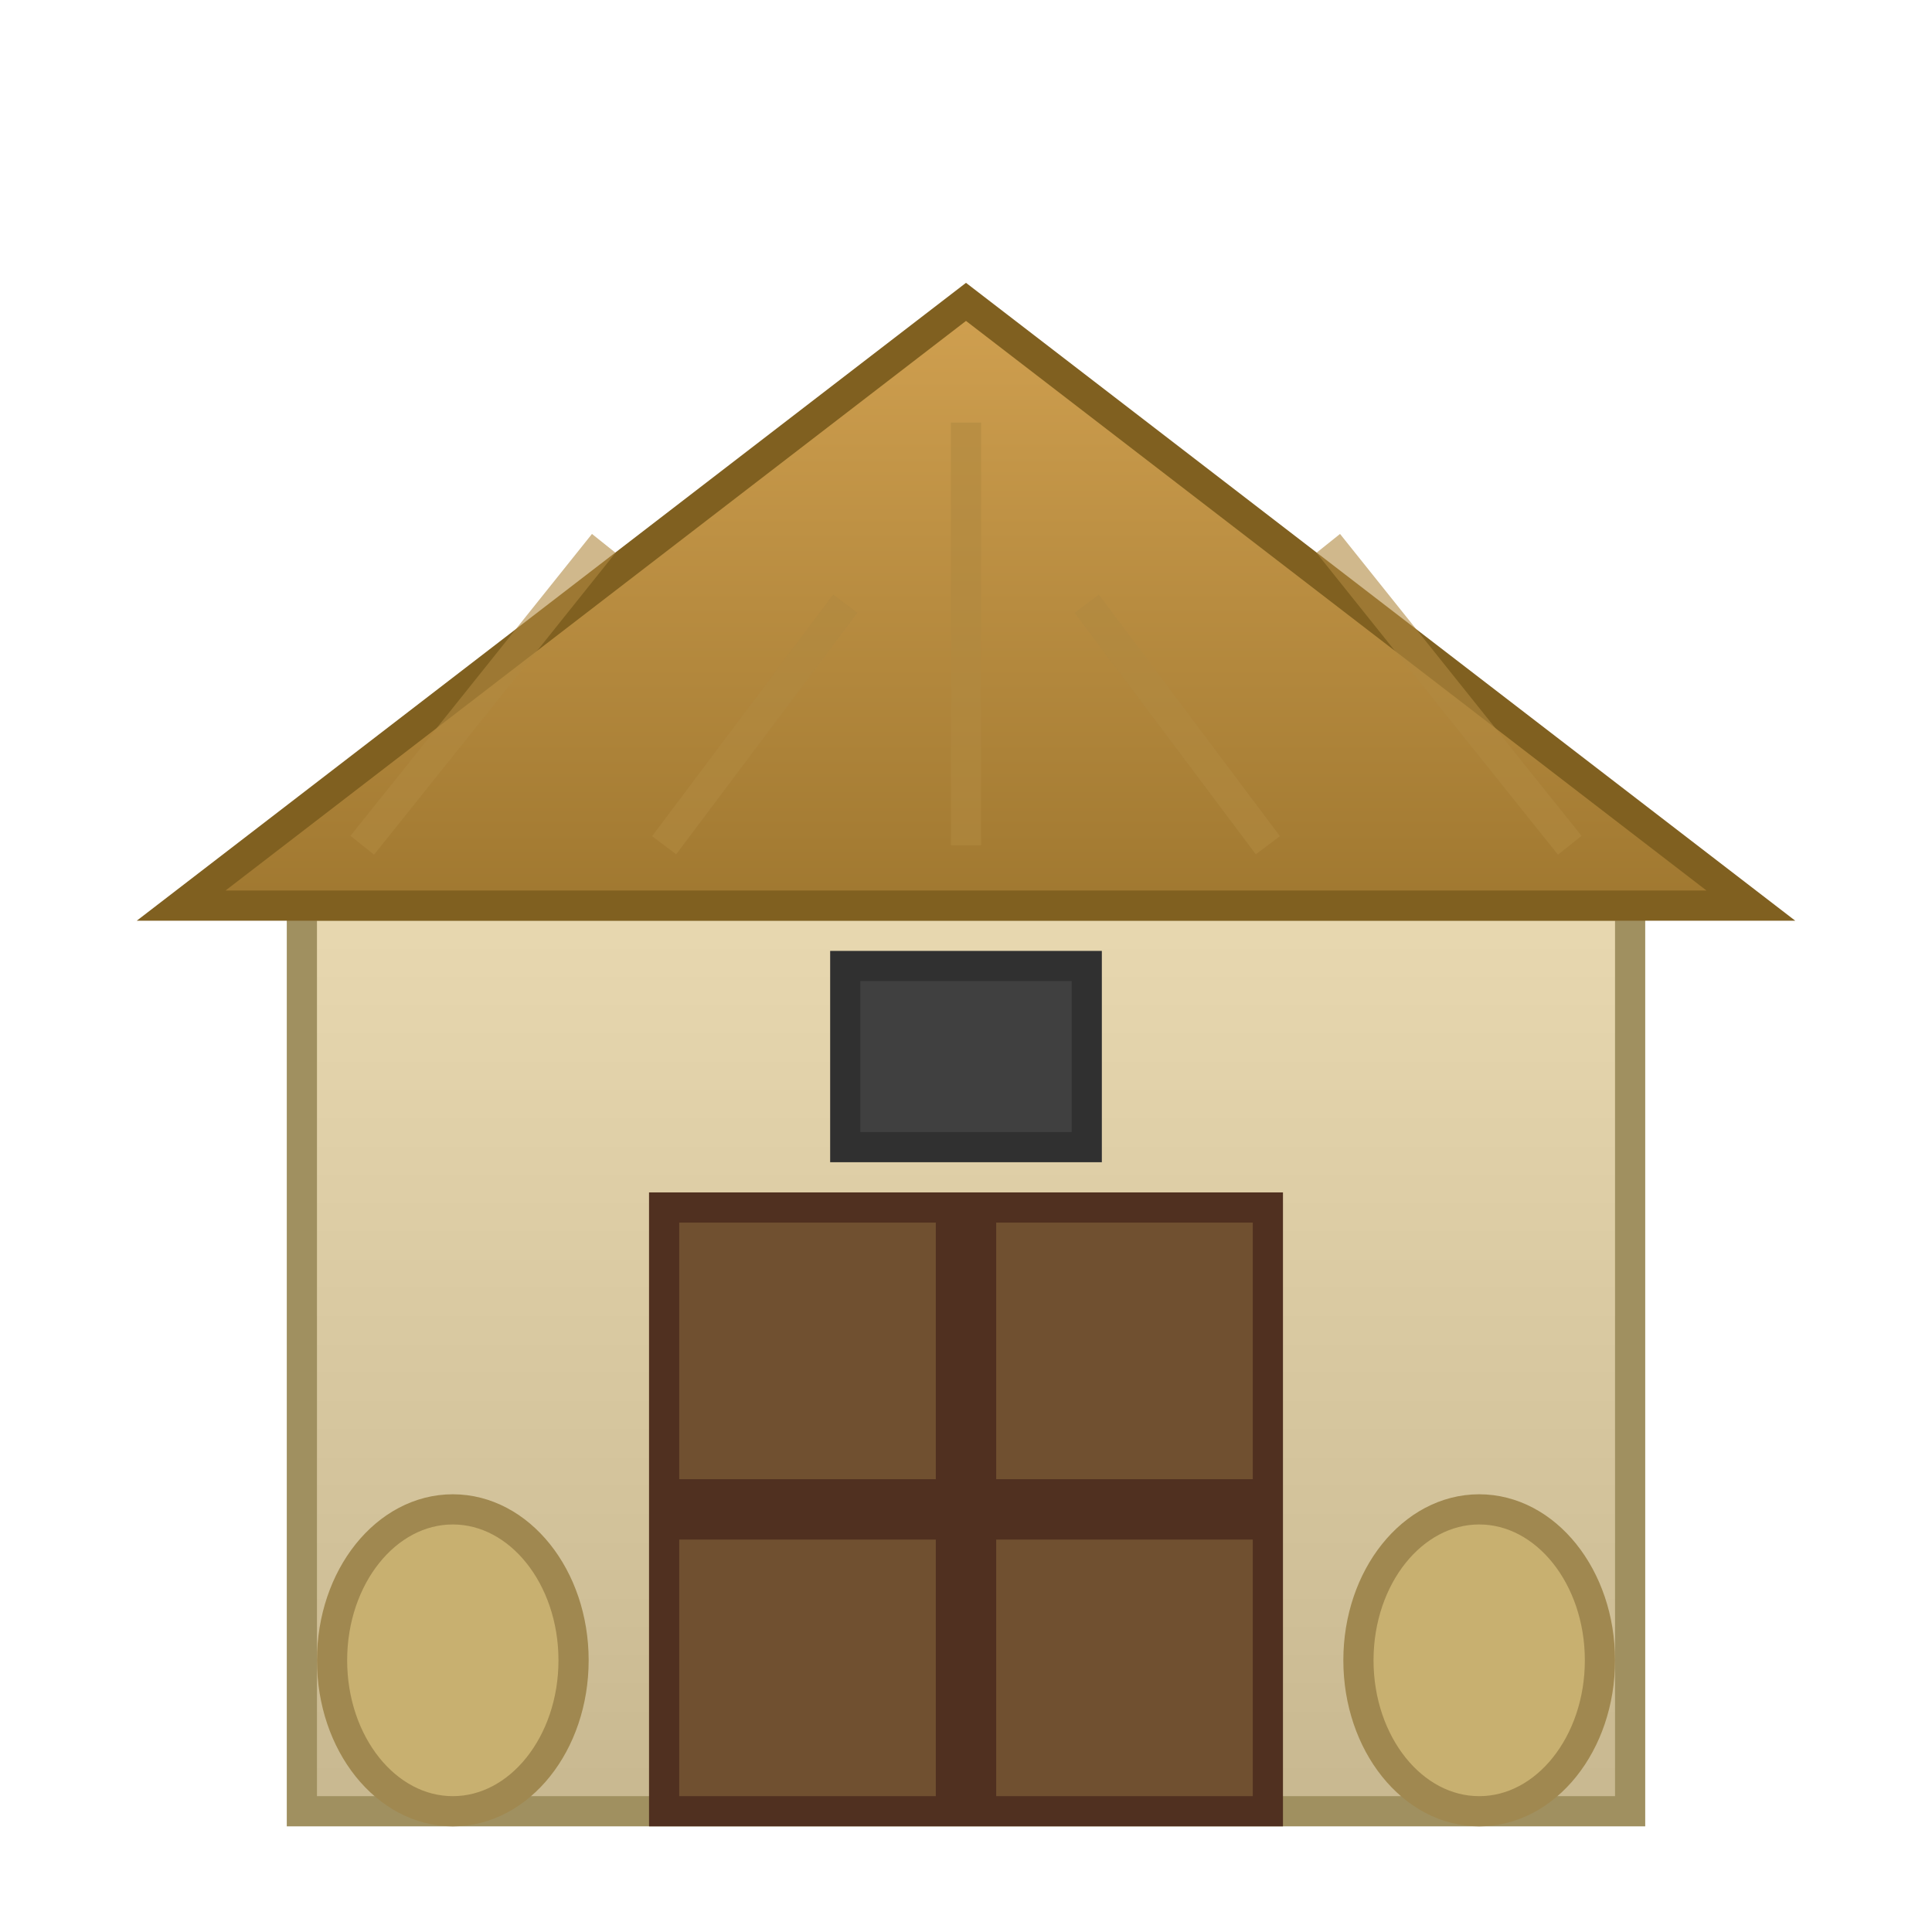
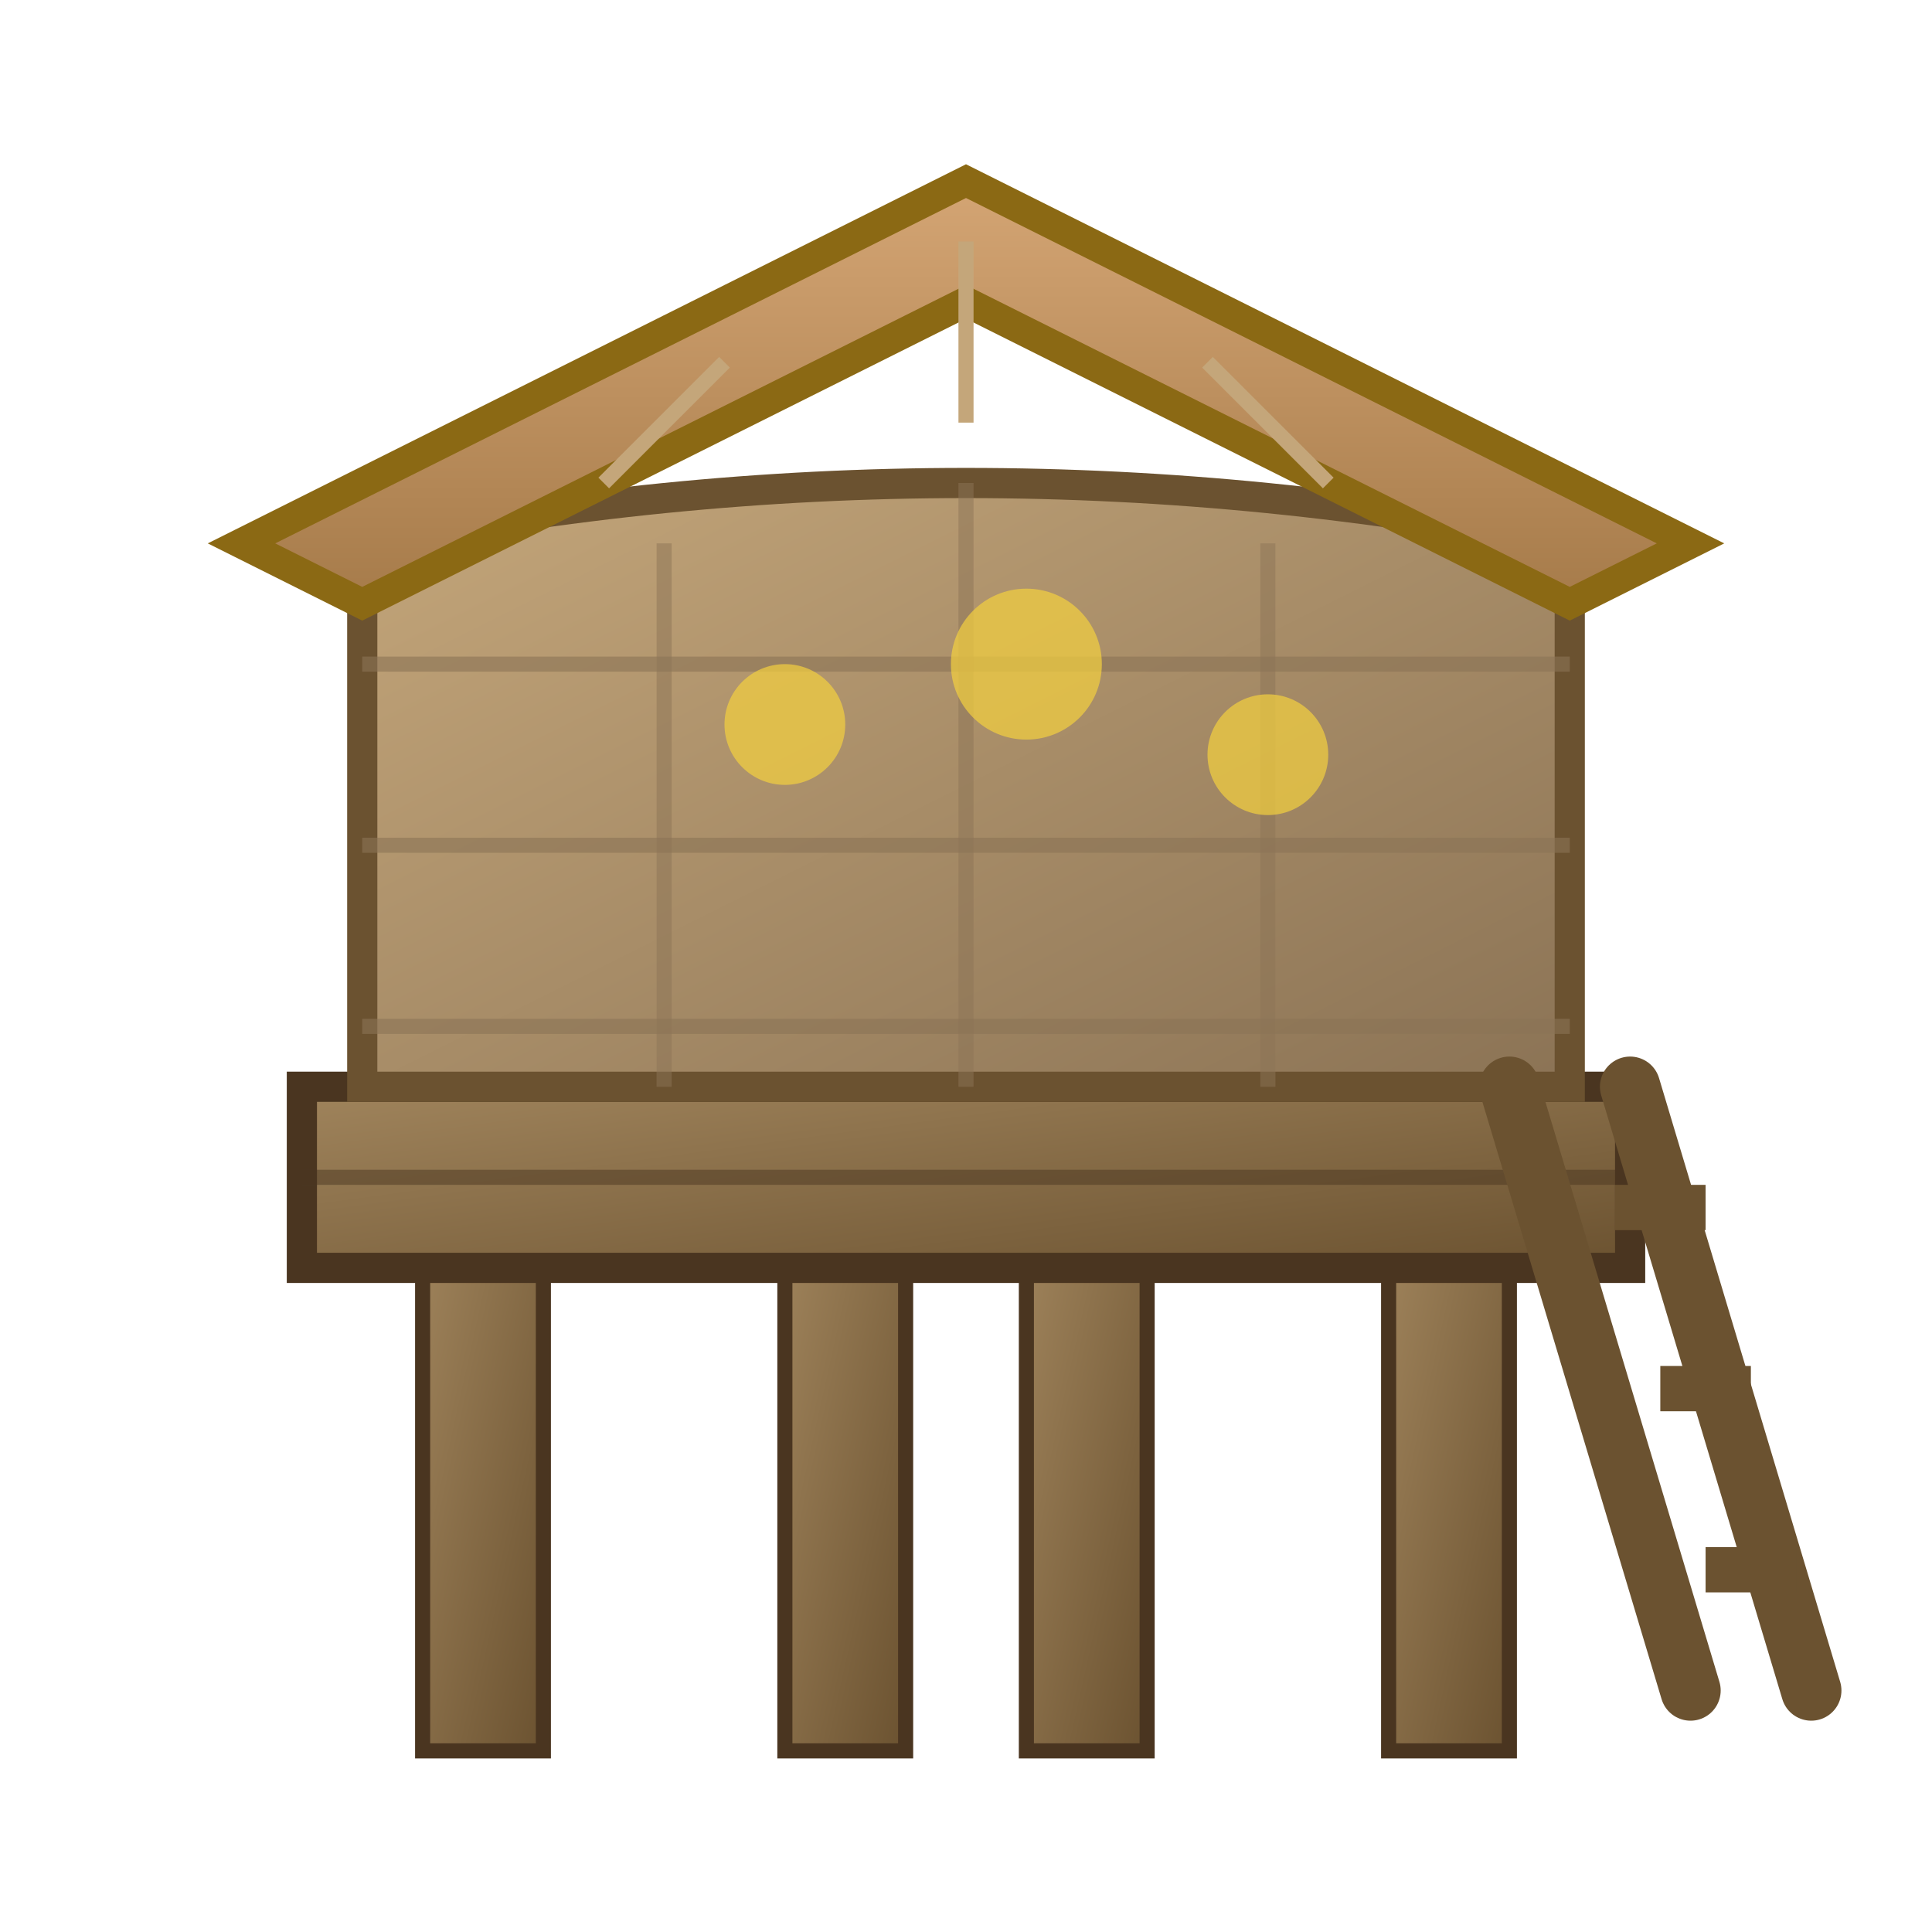
- <svg xmlns="http://www.w3.org/2000/svg" width="64" height="64" viewBox="0 0 64 64">
+ <svg xmlns="http://www.w3.org/2000/svg" viewBox="0 0 64 64">
  <defs>
-     <linearGradient id="granary_wall" x1="0%" y1="0%" x2="0%" y2="100%">
-       <stop offset="0%" style="stop-color:#E8D8B0" />
-       <stop offset="100%" style="stop-color:#C8B890" />
+     <linearGradient id="woodGrad" x1="0%" y1="0%" x2="100%" y2="100%">
+       <stop offset="0%" style="stop-color:#A0845C" />
+       <stop offset="100%" style="stop-color:#6B5230" />
    </linearGradient>
-     <linearGradient id="granary_roof" x1="0%" y1="0%" x2="0%" y2="100%">
-       <stop offset="0%" style="stop-color:#D0A050" />
-       <stop offset="100%" style="stop-color:#A07830" />
+     <linearGradient id="thatchGrad" x1="0%" y1="0%" x2="0%" y2="100%">
+       <stop offset="0%" style="stop-color:#D4A574" />
+       <stop offset="100%" style="stop-color:#A67B4A" />
+     </linearGradient>
+     <linearGradient id="basketGrad" x1="0%" y1="0%" x2="100%" y2="100%">
+       <stop offset="0%" style="stop-color:#C4A67A" />
+       <stop offset="100%" style="stop-color:#8B7355" />
    </linearGradient>
  </defs>
-   <rect x="10" y="30" width="44" height="30" fill="url(#granary_wall)" stroke="#A09060" stroke-width="1" />
-   <polygon points="6,30 32,10 58,30" fill="url(#granary_roof)" stroke="#806020" stroke-width="1" />
-   <path d="M12,28 L20,18 M22,28 L28,20 M32,28 L32,14 M42,28 L36,20 M52,28 L44,18" stroke="#B08840" stroke-width="1" opacity="0.6" />
-   <rect x="22" y="40" width="20" height="20" fill="#705030" stroke="#503020" stroke-width="1" />
-   <line x1="22" y1="50" x2="42" y2="50" stroke="#503020" stroke-width="2" />
-   <line x1="32" y1="40" x2="32" y2="60" stroke="#503020" stroke-width="2" />
-   <rect x="28" y="32" width="8" height="6" fill="#404040" stroke="#303030" stroke-width="1" />
-   <ellipse cx="15" cy="55" rx="4" ry="5" fill="#C8B070" stroke="#A08850" stroke-width="1" />
-   <ellipse cx="49" cy="55" rx="4" ry="5" fill="#C8B070" stroke="#A08850" stroke-width="1" />
+   <rect x="14" y="40" width="4" height="18" fill="url(#woodGrad)" stroke="#4A3520" stroke-width="0.5" />
+   <rect x="26" y="40" width="4" height="18" fill="url(#woodGrad)" stroke="#4A3520" stroke-width="0.5" />
+   <rect x="34" y="40" width="4" height="18" fill="url(#woodGrad)" stroke="#4A3520" stroke-width="0.5" />
+   <rect x="46" y="40" width="4" height="18" fill="url(#woodGrad)" stroke="#4A3520" stroke-width="0.5" />
+   <rect x="10" y="36" width="44" height="6" fill="url(#woodGrad)" stroke="#4A3520" stroke-width="1" />
+   <line x1="10" y1="39" x2="54" y2="39" stroke="#4A3520" stroke-width="0.5" opacity="0.5" />
+   <path d="M12,36 L12,18 Q32,14 52,18 L52,36 Z" fill="url(#basketGrad)" stroke="#6B5230" stroke-width="1" />
+   <line x1="12" y1="22" x2="52" y2="22" stroke="#8B7355" stroke-width="0.5" opacity="0.6" />
+   <line x1="12" y1="28" x2="52" y2="28" stroke="#8B7355" stroke-width="0.5" opacity="0.6" />
+   <line x1="12" y1="34" x2="52" y2="34" stroke="#8B7355" stroke-width="0.5" opacity="0.6" />
+   <line x1="22" y1="18" x2="22" y2="36" stroke="#8B7355" stroke-width="0.5" opacity="0.5" />
+   <line x1="32" y1="16" x2="32" y2="36" stroke="#8B7355" stroke-width="0.5" opacity="0.5" />
+   <line x1="42" y1="18" x2="42" y2="36" stroke="#8B7355" stroke-width="0.5" opacity="0.5" />
+   <path d="M8,18 L32,6 L56,18 L52,20 L32,10 L12,20 Z" fill="url(#thatchGrad)" stroke="#8B6914" stroke-width="1" />
+   <line x1="20" y1="16" x2="24" y2="12" stroke="#C4A67A" stroke-width="0.5" />
+   <line x1="32" y1="14" x2="32" y2="8" stroke="#C4A67A" stroke-width="0.5" />
+   <line x1="44" y1="16" x2="40" y2="12" stroke="#C4A67A" stroke-width="0.5" />
+   <circle cx="26" cy="24" r="2" fill="#F4D03F" opacity="0.7" />
+   <circle cx="34" cy="22" r="2.5" fill="#F4D03F" opacity="0.7" />
+   <circle cx="42" cy="25" r="2" fill="#F4D03F" opacity="0.7" />
+   <line x1="56" y1="56" x2="50" y2="36" stroke="#6B5230" stroke-width="2" stroke-linecap="round" />
+   <line x1="60" y1="56" x2="54" y2="36" stroke="#6B5230" stroke-width="2" stroke-linecap="round" />
+   <line x1="56.5" y1="52" x2="59.5" y2="52" stroke="#6B5230" stroke-width="1.5" />
+   <line x1="55" y1="46" x2="58" y2="46" stroke="#6B5230" stroke-width="1.5" />
+   <line x1="53.5" y1="40" x2="56.5" y2="40" stroke="#6B5230" stroke-width="1.5" />
</svg>
